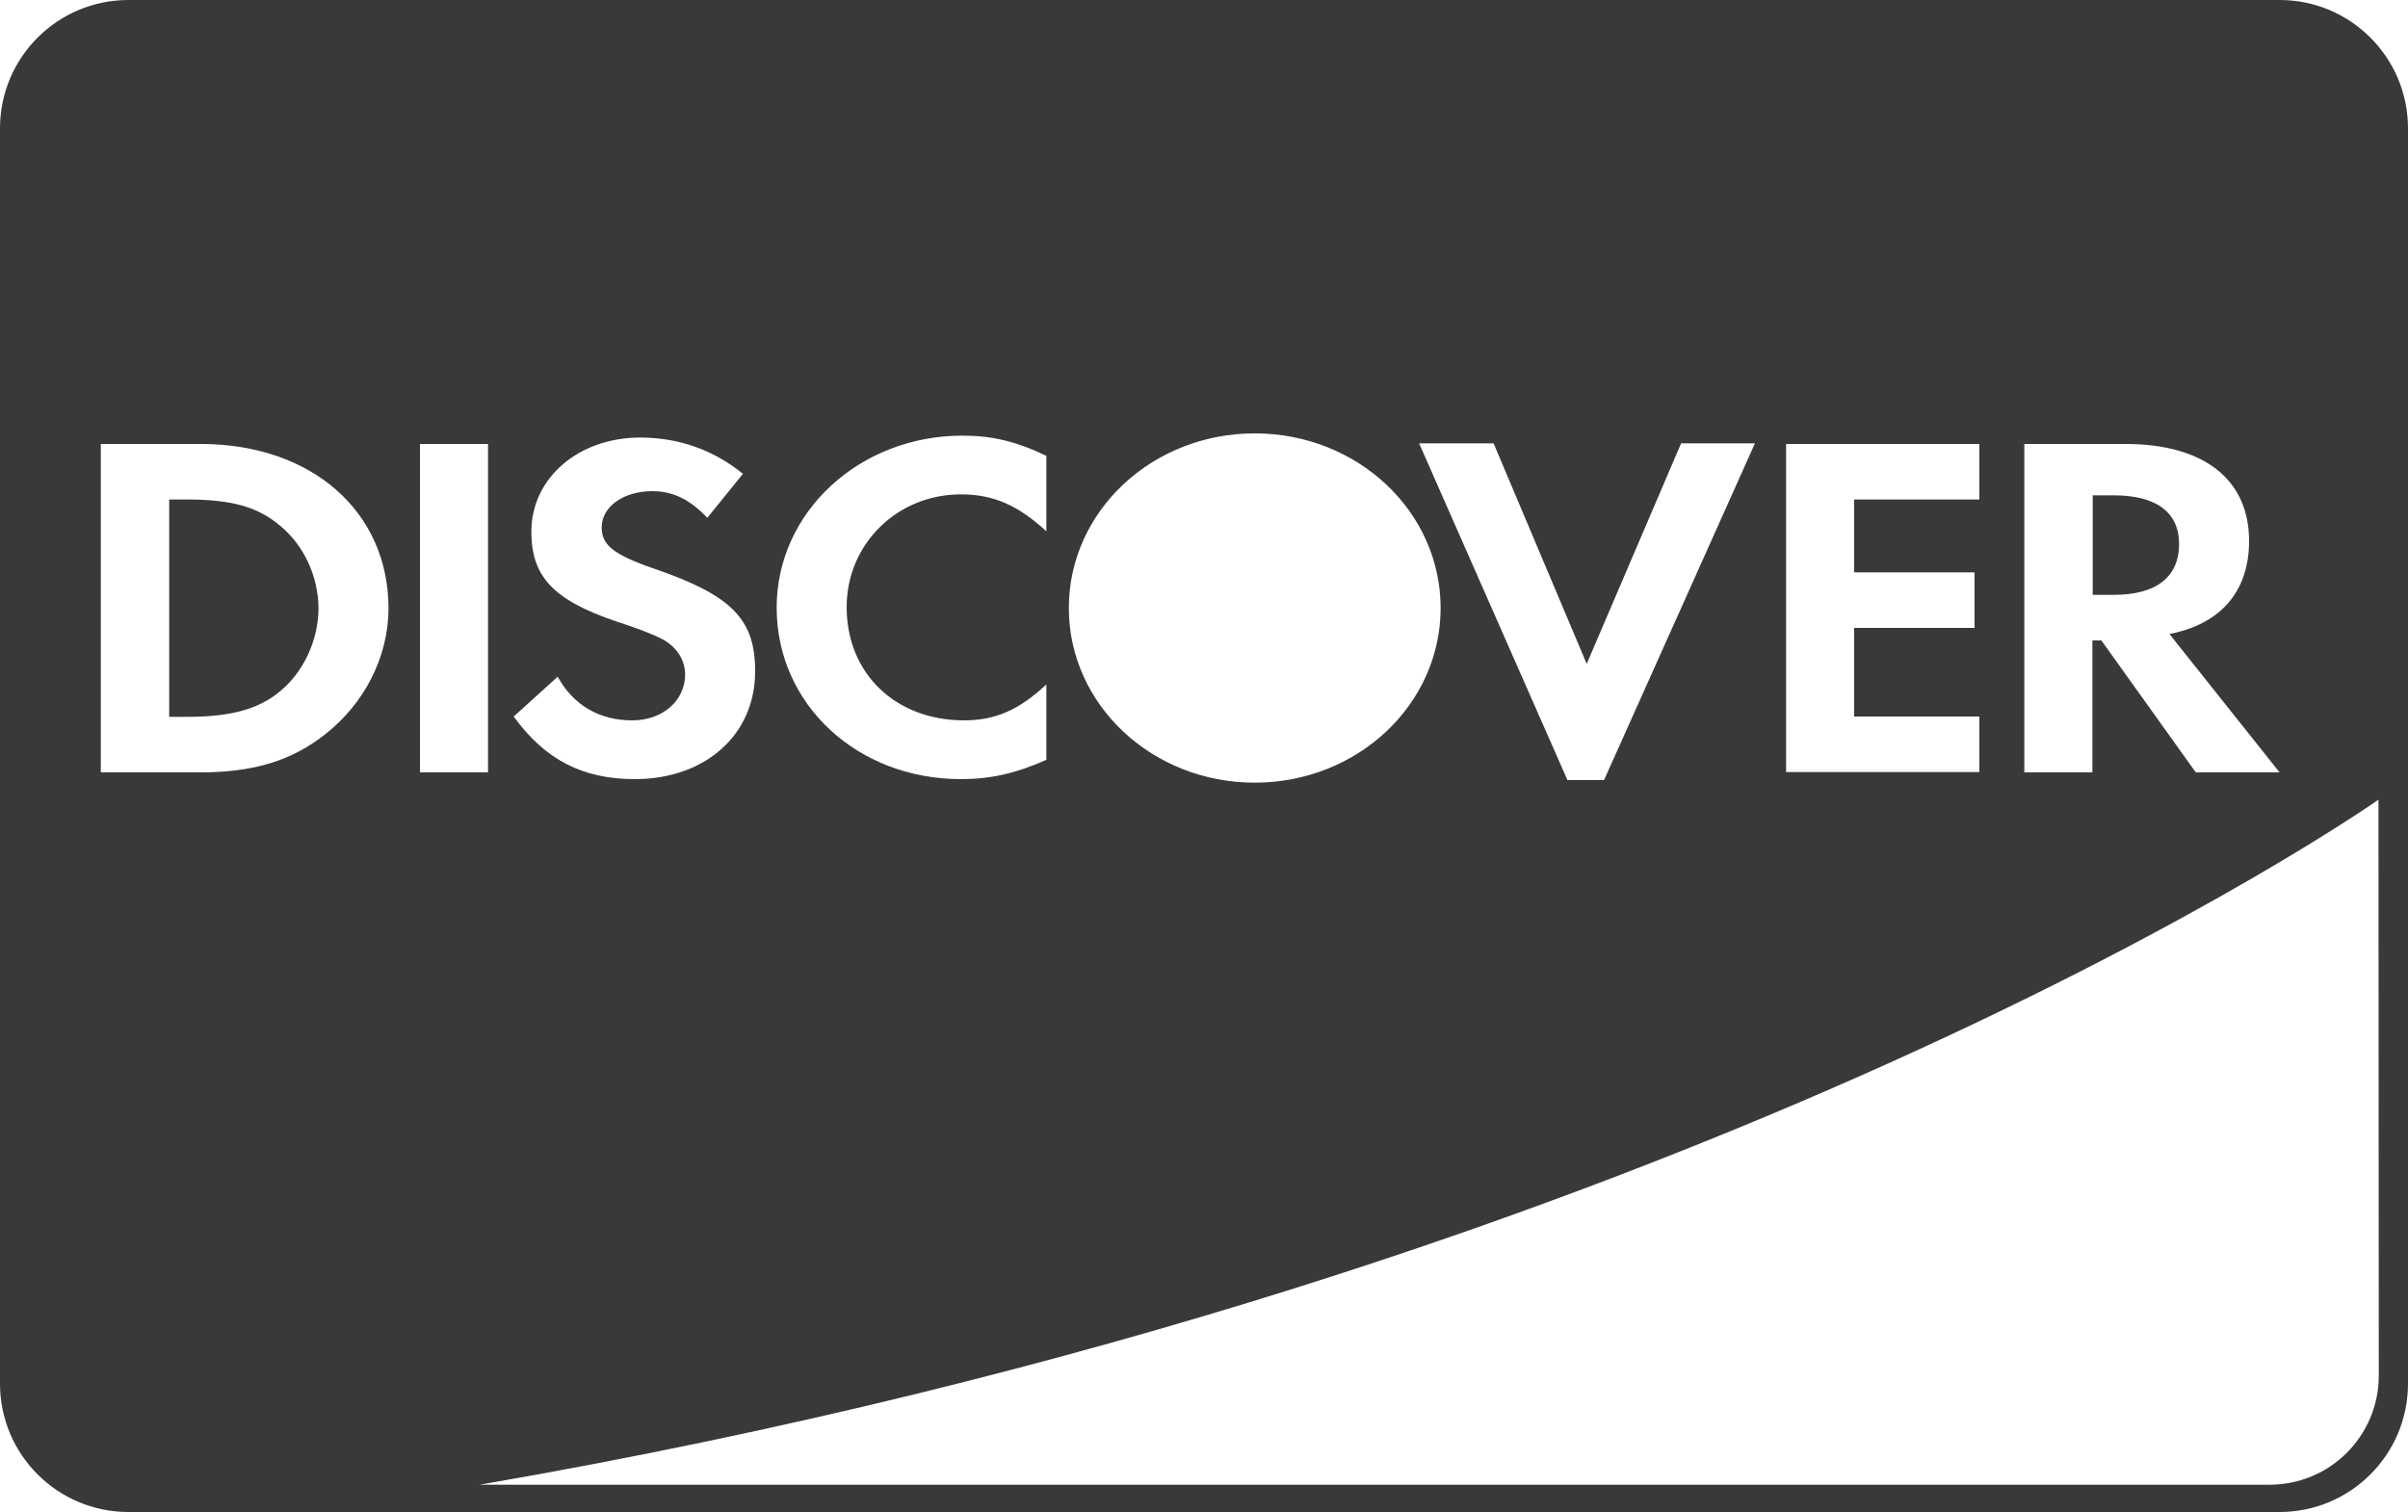
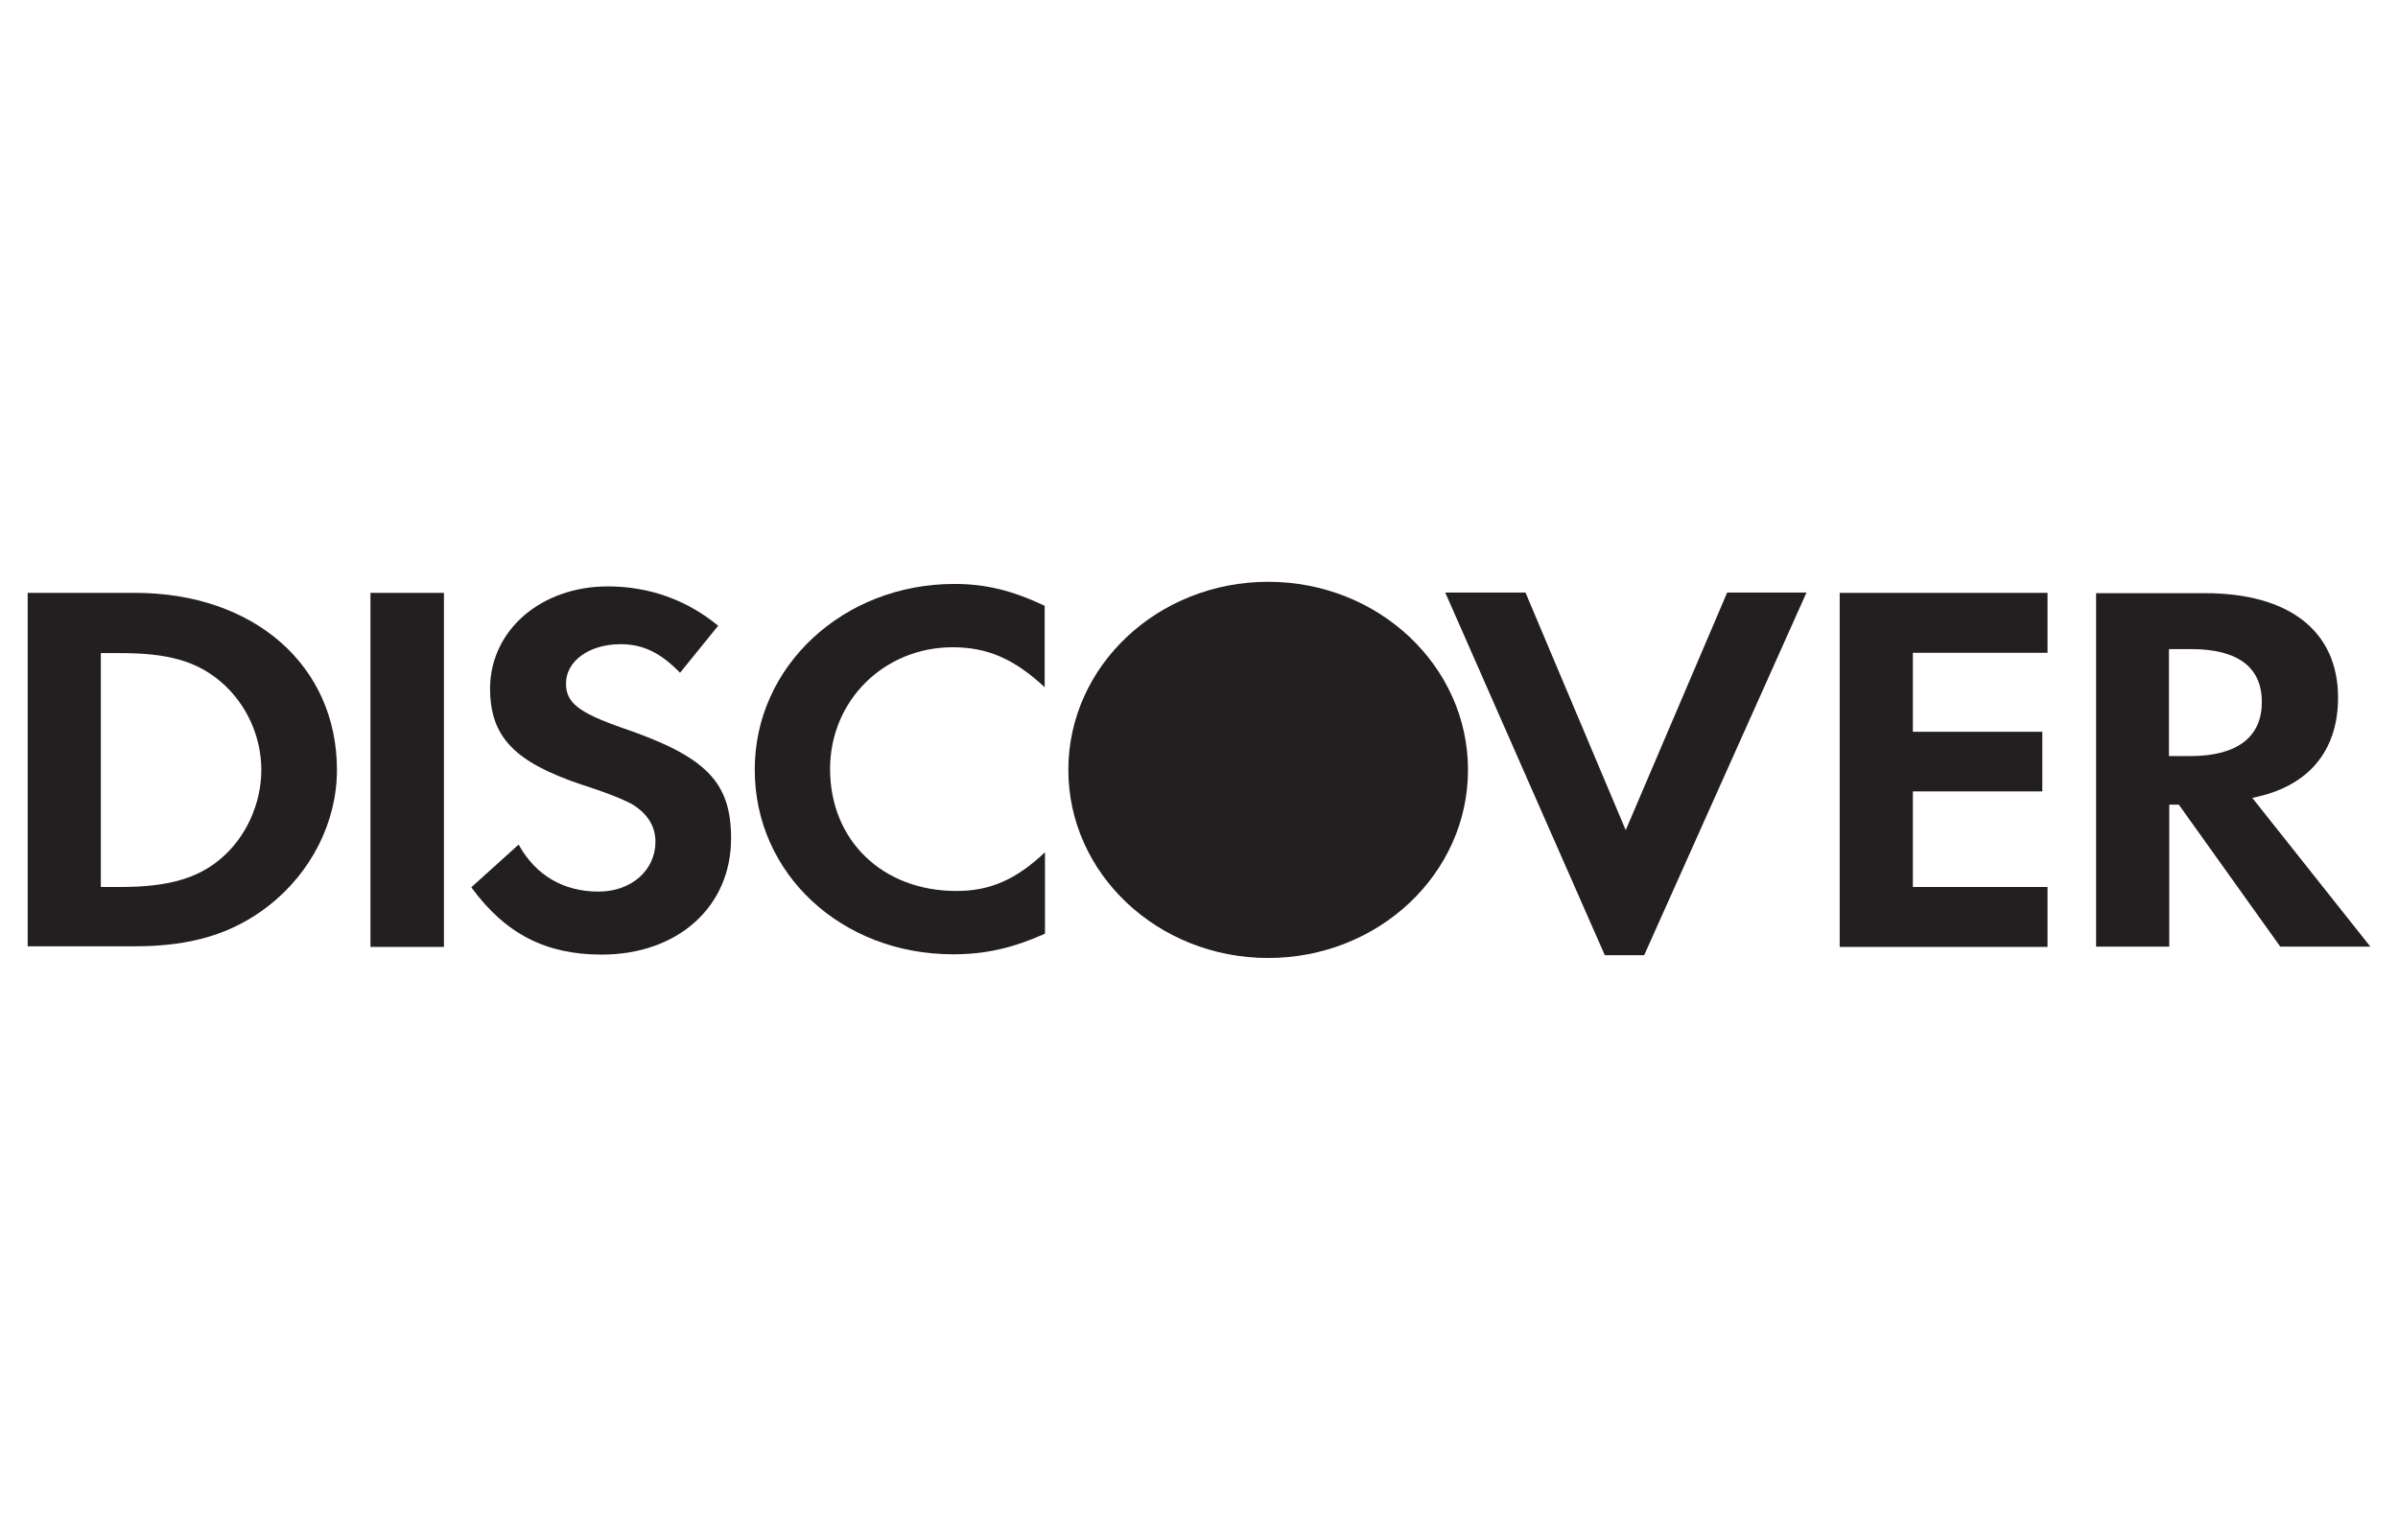
- <svg xmlns="http://www.w3.org/2000/svg" version="1.1" id="svg2" x="0px" y="0px" width="750px" height="471px" viewBox="0 0 750 471" style="enable-background:new 0 0 750 471;" xml:space="preserve">
+ <svg xmlns="http://www.w3.org/2000/svg" version="1.1" id="Layer_1" x="0px" y="0px" width="780px" height="501px" viewBox="0 0 780 501" style="enable-background:new 0 0 780 501;" xml:space="preserve">
  <style type="text/css">
- 	.st0{fill:#393939;}
+ 	.st0{fill:#231F20;}
</style>
-   <g>
-     <path class="st0" d="M678.7,169.5c0-10-7.2-15.2-20.4-15.2h-6.5v31h6.2C671.5,185.4,678.7,179.8,678.7,169.5z" />
-     <path class="st0" d="M87.4,163.9c-7-6-15.3-8.3-29-8.3h-5.7v67.7h5.7c13.7,0,22.4-2.5,29-8.1c7.3-6.1,11.8-16,11.8-25.8   C99.1,179.5,94.7,170,87.4,163.9z" />
-     <path class="st0" d="M710,0H40C17.9,0,0,17.9,0,40v391c0,22.1,17.9,40,40,40h670c22.1,0,40-17.9,40-40V40C750,17.9,732.1,0,710,0z    M630.5,138.3H662c24.5,0,38.5,11.1,38.5,30.2l0,0c0,15.7-8.8,25.9-24.8,29l34.3,43.1h-26.1l-29.4-41.1h-2.8v41.1h-21.2V138.3z    M556.3,138.3h60.2v17.3h-39v22.7H615v17.3h-37.5v27.6h39v17.3h-60.2V138.3z M465.2,138.1l29,68.7l29.4-68.7h23l-47,104.9h-11.4   L442,138.1H465.2z M332.9,189.4c0-30.1,25.9-54.4,57.9-54.4s57.9,24.3,57.9,54.4l0,0c0,30.1-25.9,54.4-57.9,54.4   S332.9,219.5,332.9,189.4L332.9,189.4z M299.8,135.7c9.1,0,16.8,1.8,26.1,6.3v23.5c-8.8-8.1-16.5-11.5-26.6-11.5   c-19.9,0-35.6,15.5-35.6,35.1c0,20.7,15.2,35.3,36.6,35.3c9.6,0,17.1-3.2,25.6-11.2v23.5c-9.7,4.3-17.5,6-26.6,6   c-32.3,0-57.4-23.3-57.4-53.4C241.9,159.5,267.7,135.7,299.8,135.7z M207,199.5c-2.1-1.2-6.4-3.1-14.7-5.8   c-19.9-6.7-26.8-14-26.8-28.1c0-16.7,14.7-29.3,33.9-29.3c11.9,0,22.8,3.8,32,11.3l-11.1,13.7c-5.5-5.8-10.8-8.3-17.1-8.3   c-9.1,0-15.8,4.9-15.8,11.3c0,5.5,3.7,8.5,16.5,12.9c24.1,8.3,31.3,15.7,31.3,31.9c0,19.8-15.5,33.6-37.5,33.6   c-16.2,0-27.9-6-37.7-19.5l13.7-12.4c4.9,8.9,13,13.6,23.2,13.6c9.5,0,16.5-6.1,16.5-14.4C213.3,205.8,211.2,202.1,207,199.5z    M101.2,228.8c-10.4,8.2-22.3,11.8-38.8,11.8h-31V138.3h31.2c34.4,0,58.4,21,58.4,51.2C121,204.5,113.6,219.1,101.2,228.8z    M130.8,138.3H152v102.3h-21.2V138.3z M740.9,428.5c0,18.8-15.2,34-34,34H149.4c382.6-66,591.4-213.4,591.4-213.4L740.9,428.5   L740.9,428.5z" />
-   </g>
+   <path class="st0" d="M412.5,189.3c35.9,0,65,27.4,65,61.2l0,0c0,33.8-29.1,61.2-65,61.2s-65-27.4-65-61.2l0,0  C347.5,216.6,376.7,189.3,412.5,189.3L412.5,189.3z" />
+   <path class="st0" d="M310.4,190c10.2,0,18.8,2.1,29.4,7.1v26.5c-9.9-9.2-18.6-13-29.9-13c-22.4,0-39.9,17.4-39.9,39.6  c0,23.3,17.1,39.7,41.1,39.7c10.8,0,19.3-3.6,28.8-12.6v26.5c-10.8,4.8-19.6,6.7-29.9,6.7c-36.3,0-64.5-26.2-64.5-60  C245.4,216.8,274.3,190,310.4,190L310.4,190z" />
+   <path class="st0" d="M197.7,190.8c13.3,0,25.6,4.3,35.9,12.8l-12.4,15.3c-6.3-6.5-12.1-9.3-19.3-9.3c-10.3,0-17.8,5.5-17.8,12.8  c0,6.3,4.2,9.5,18.5,14.5c27.2,9.3,35.2,17.6,35.2,35.9c0,22.3-17.4,37.8-42.1,37.8c-18.1,0-31.3-6.7-42.4-21.9l15.4-13.9  c5.5,10,14.6,15.3,26,15.3c10.7,0,18.5-7,18.5-16.2c0-4.9-2.4-8.9-7.2-12c-2.4-1.4-7.2-3.5-16.5-6.5c-22.4-7.5-30.1-15.7-30.1-31.6  C159.6,204.9,176.1,190.8,197.7,190.8L197.7,190.8z" />
+   <polygon class="st0" points="470.1,192.8 496.2,192.8 528.8,270.1 561.8,192.8 587.6,192.8 534.8,310.8 522,310.8 " />
+   <polygon class="st0" points="120.5,192.9 144.4,192.9 144.4,308.1 120.5,308.1 " />
+   <polygon class="st0" points="598.4,192.9 666,192.9 666,212.4 622.2,212.4 622.2,238.1 664.3,238.1 664.3,257.5 622.2,257.5   622.2,288.6 666,288.6 666,308.1 598.4,308.1 " />
+   <path class="st0" d="M732.6,259.6c18-3.5,27.9-15,27.9-32.6c0-21.6-15.8-34-43.3-34h-35.4v115h23.8v-46.2h3.1l33,46.2H771  L732.6,259.6z M712.5,246h-7v-34.8h7.3c14.9,0,22.9,5.8,22.9,17.1C735.8,239.7,727.8,246,712.5,246z" />
+   <path class="st0" d="M43.9,192.9H9v115h34.8c18.5,0,31.9-4.1,43.6-13.2c13.9-10.9,22.2-27.3,22.2-44.2  C109.6,216.6,82.7,192.9,43.9,192.9z M71.8,279.4c-7.5,6.4-17.2,9.2-32.6,9.2h-6.4v-76.1h6.4c15.4,0,24.7,2.6,32.6,9.3  c8.2,7,13.2,17.6,13.2,28.7C85,261.5,80,272.5,71.8,279.4z" />
</svg>
